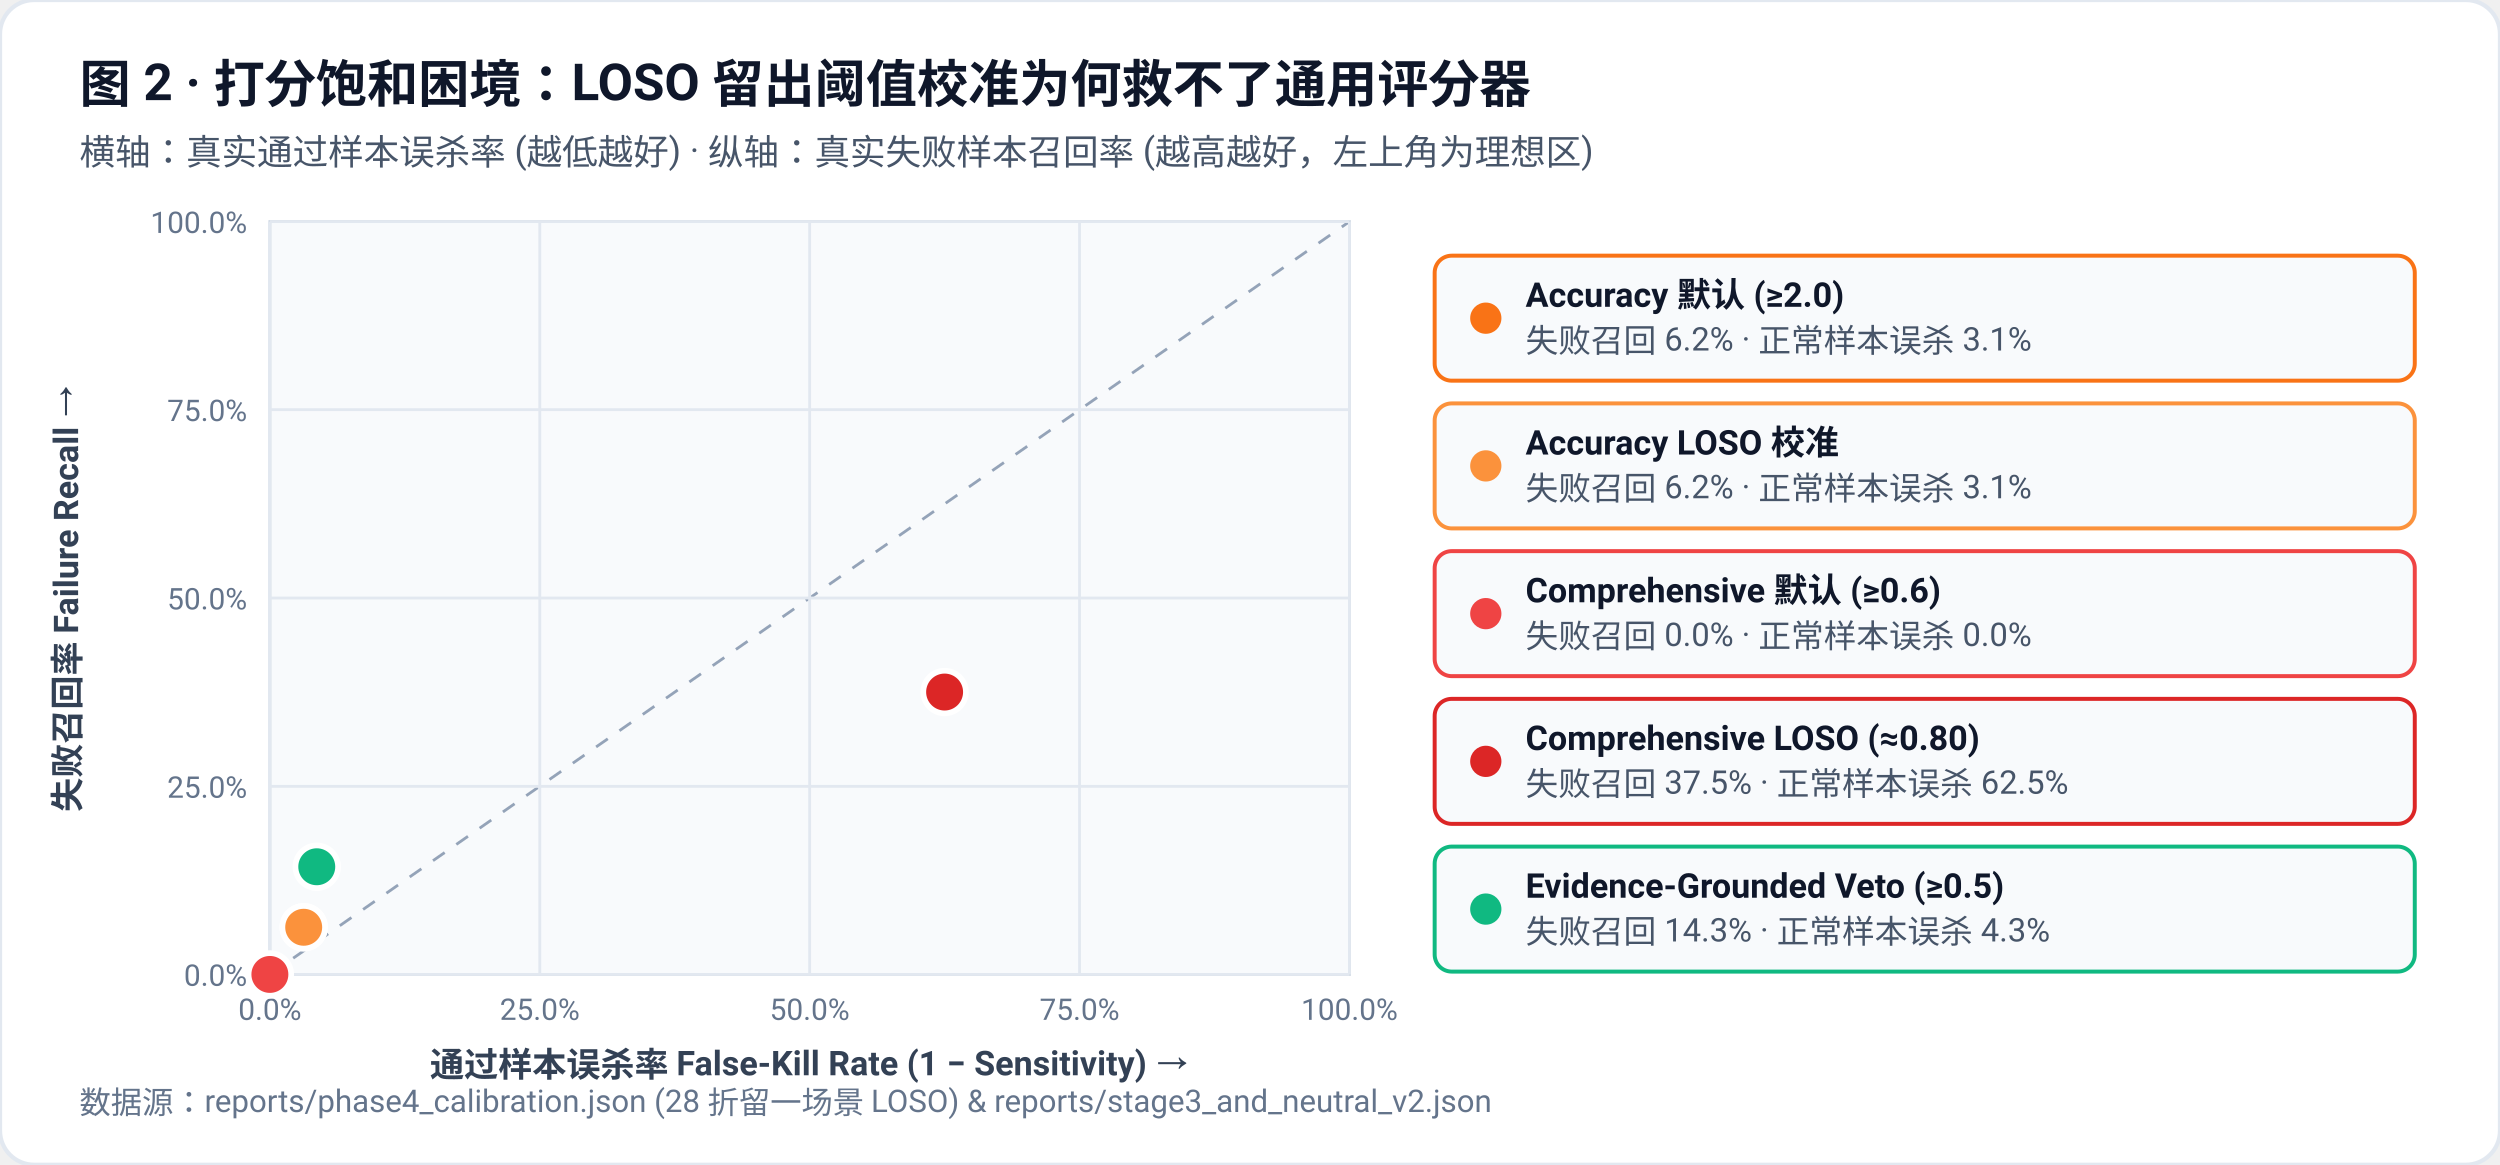
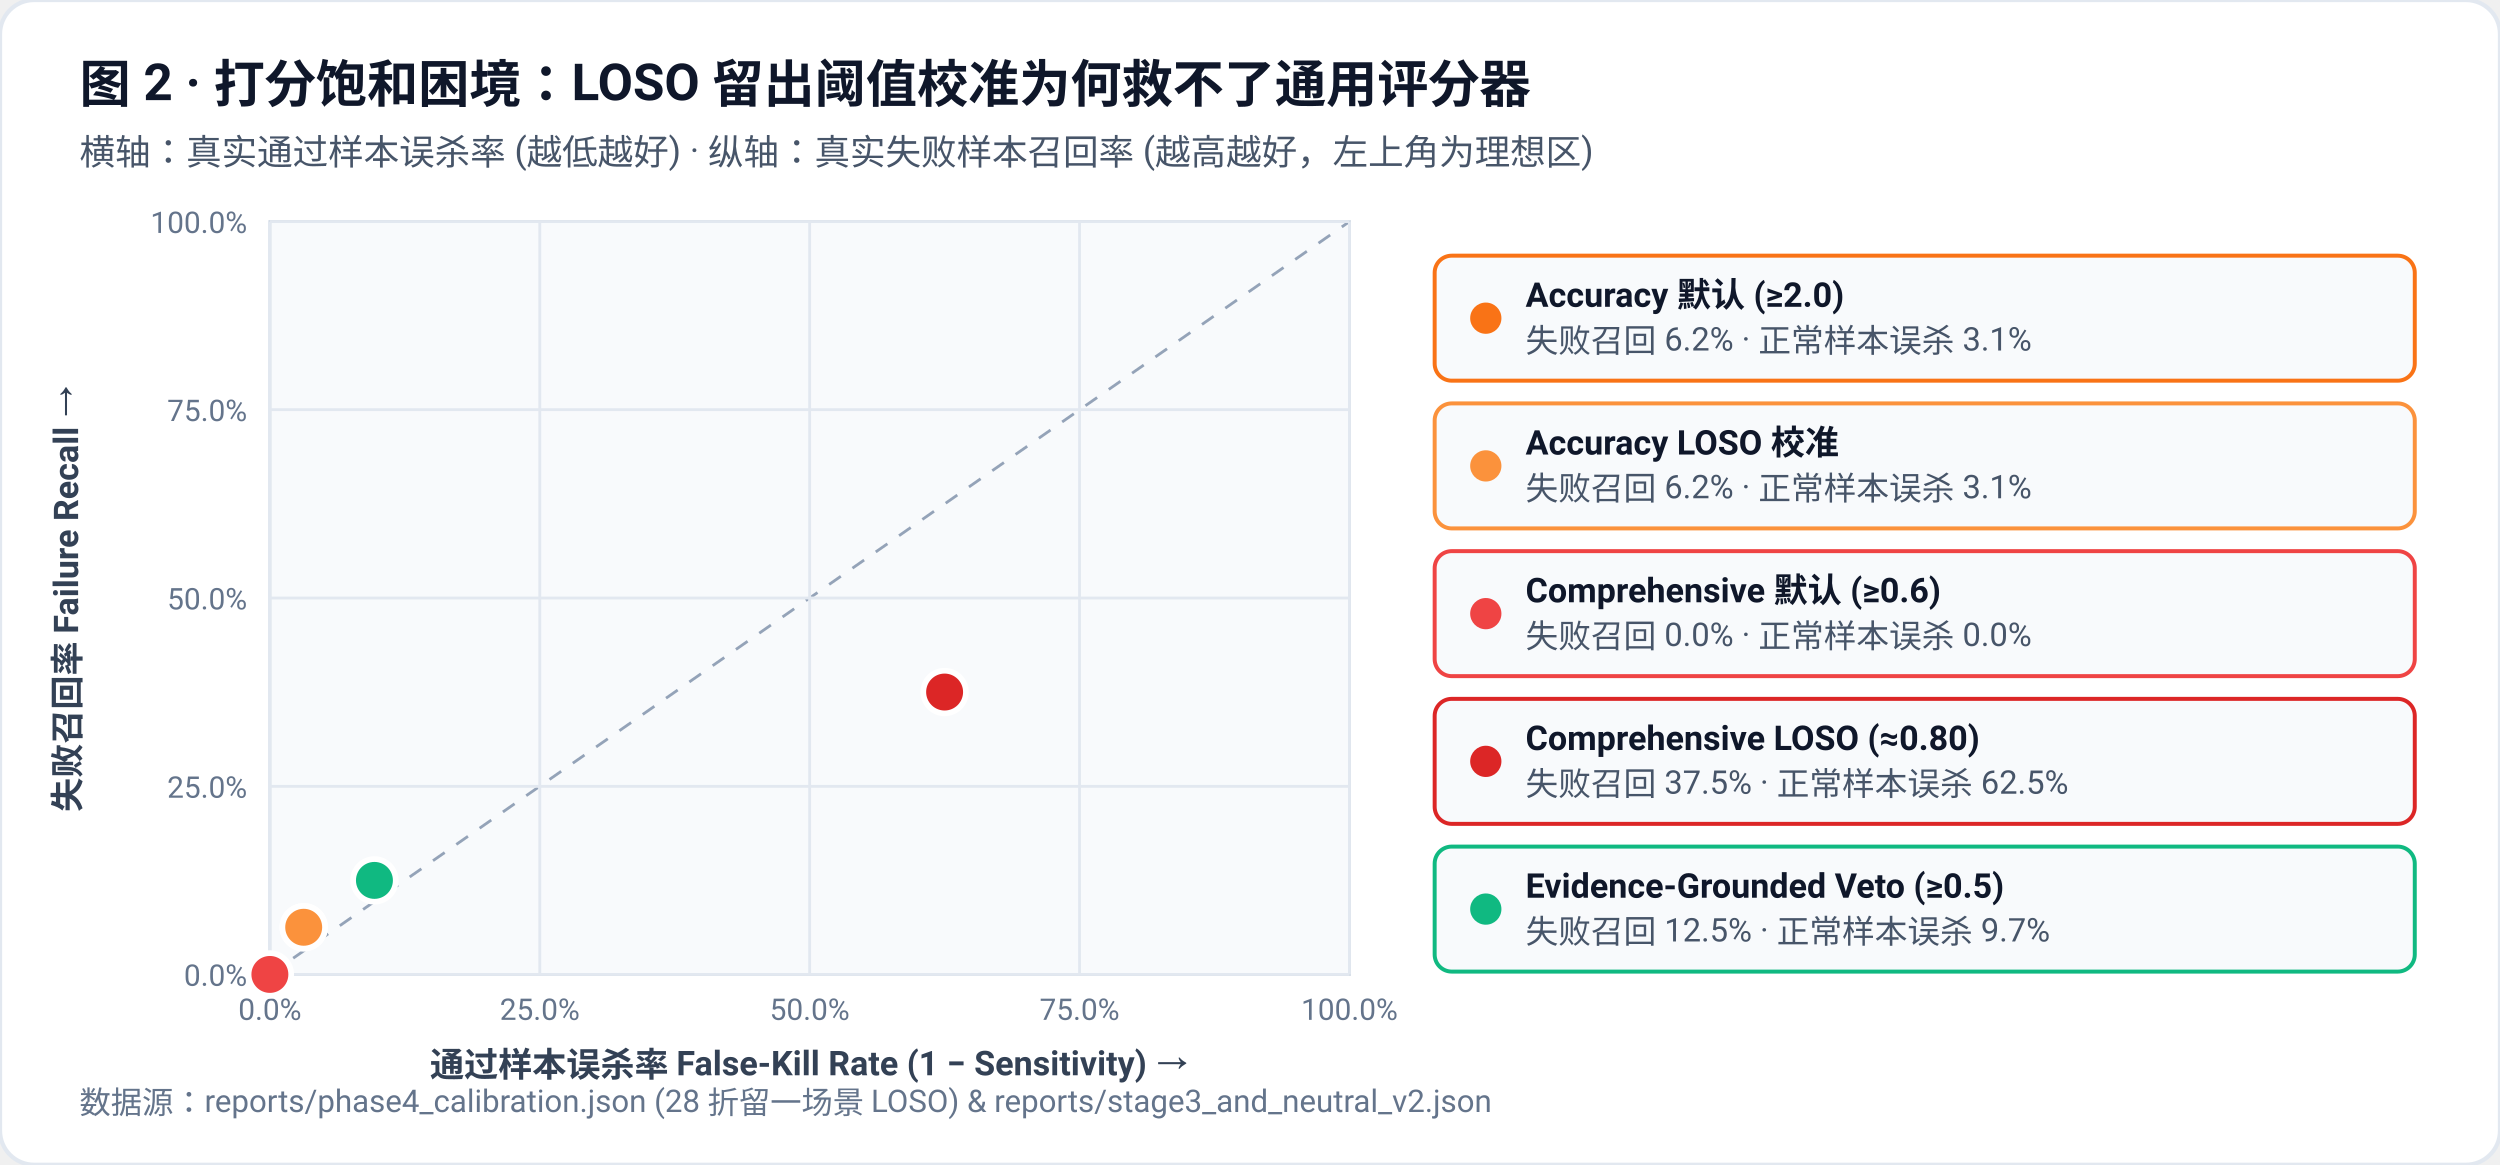
<svg xmlns="http://www.w3.org/2000/svg" viewBox="0 0 880 410" width="880" height="410" font-family="-apple-system,BlinkMacSystemFont,Segoe UI,Roboto,Helvetica,Arial,sans-serif">
  <rect width="880" height="410" rx="12" fill="#ffffff" stroke="#e2e8f0" stroke-width="1.5" />
  <text x="28" y="36" font-size="18" font-weight="700" fill="#0f172a">图 2 · 打分饱和困境：LOSO 留出阈值校准为何救不了通用评分器</text>
  <text x="28" y="58" font-size="12.5" fill="#475569">横轴：真实通过样本误杀率 (越低越好) · 纵轴：真实失败样本召回率 (越高越好，左上角为理想区)</text>
  <rect x="95" y="78" width="380" height="265" fill="#f8fafc" stroke="#cbd5e1" />
  <line x1="95" y1="343" x2="475" y2="78" stroke="#94a3b8" stroke-dasharray="5,5" />
  <text x="285.0" y="379" text-anchor="middle" font-size="12" font-weight="600" fill="#334155">通过样本误杀率 False-Kill Rate (1 − Sensitivity) →</text>
  <text x="28" y="210.5" text-anchor="middle" font-size="12" font-weight="600" fill="#334155" transform="rotate(-90 28 210.5)">失败召回率 Failure Recall →</text>
  <line x1="95.0" y1="78" x2="95.0" y2="343" stroke="#e2e8f0" />
  <line x1="95" y1="343.0" x2="475" y2="343.0" stroke="#e2e8f0" />
  <text x="95.0" y="359" text-anchor="middle" font-size="10.5" fill="#64748b">0.0%</text>
  <text x="87" y="347.0" text-anchor="end" font-size="10.5" fill="#64748b">0.0%</text>
  <line x1="190.0" y1="78" x2="190.0" y2="343" stroke="#e2e8f0" />
  <line x1="95" y1="276.8" x2="475" y2="276.8" stroke="#e2e8f0" />
  <text x="190.0" y="359" text-anchor="middle" font-size="10.5" fill="#64748b">25.0%</text>
  <text x="87" y="280.8" text-anchor="end" font-size="10.5" fill="#64748b">25.0%</text>
  <line x1="285.0" y1="78" x2="285.0" y2="343" stroke="#e2e8f0" />
  <line x1="95" y1="210.5" x2="475" y2="210.5" stroke="#e2e8f0" />
  <text x="285.0" y="359" text-anchor="middle" font-size="10.5" fill="#64748b">50.0%</text>
  <text x="87" y="214.5" text-anchor="end" font-size="10.5" fill="#64748b">50.0%</text>
  <line x1="380.0" y1="78" x2="380.0" y2="343" stroke="#e2e8f0" />
  <line x1="95" y1="144.2" x2="475" y2="144.2" stroke="#e2e8f0" />
  <text x="380.0" y="359" text-anchor="middle" font-size="10.5" fill="#64748b">75.0%</text>
  <text x="87" y="148.2" text-anchor="end" font-size="10.5" fill="#64748b">75.0%</text>
  <line x1="475.0" y1="78" x2="475.0" y2="343" stroke="#e2e8f0" />
  <line x1="95" y1="78.0" x2="475" y2="78.0" stroke="#e2e8f0" />
  <text x="475.0" y="359" text-anchor="middle" font-size="10.5" fill="#64748b">100.0%</text>
  <text x="87" y="82.0" text-anchor="end" font-size="10.5" fill="#64748b">100.0%</text>
  <circle cx="106.9" cy="326.4" r="7.5" fill="#f97316" stroke="#ffffff" stroke-width="2" />
  <rect x="505" y="90" width="345" height="44" rx="6" fill="#f8fafc" stroke="#f97316" stroke-width="1.4" />
  <circle cx="523" cy="112" r="5.5" fill="#f97316" />
  <text x="537" y="108" font-size="12" font-weight="700" fill="#0f172a">Accuracy 默认 (≥2.0)</text>
  <text x="537" y="124" font-size="11.5" fill="#475569">失败召回 6.2% · 正常样本误杀 3.1%</text>
  <circle cx="106.9" cy="326.4" r="7.5" fill="#fb923c" stroke="#ffffff" stroke-width="2" />
  <rect x="505" y="142" width="345" height="44" rx="6" fill="#f8fafc" stroke="#fb923c" stroke-width="1.4" />
  <circle cx="523" cy="164" r="5.5" fill="#fb923c" />
  <text x="537" y="160" font-size="12" font-weight="700" fill="#0f172a">Accuracy LOSO 校准</text>
  <text x="537" y="176" font-size="11.5" fill="#475569">失败召回 6.2% · 正常样本误杀 3.1%</text>
  <circle cx="95.0" cy="343.0" r="7.5" fill="#ef4444" stroke="#ffffff" stroke-width="2" />
  <rect x="505" y="194" width="345" height="44" rx="6" fill="#f8fafc" stroke="#ef4444" stroke-width="1.4" />
  <circle cx="523" cy="216" r="5.5" fill="#ef4444" />
  <text x="537" y="212" font-size="12" font-weight="700" fill="#0f172a">Comprehensive 默认 (≥0.6)</text>
  <text x="537" y="228" font-size="11.5" fill="#475569">失败召回 0.0% · 正常样本误杀 0.0%</text>
  <circle cx="332.5" cy="243.6" r="7.5" fill="#dc2626" stroke="#ffffff" stroke-width="2" />
  <rect x="505" y="246" width="345" height="44" rx="6" fill="#f8fafc" stroke="#dc2626" stroke-width="1.4" />
  <circle cx="523" cy="268" r="5.5" fill="#dc2626" />
  <text x="537" y="264" font-size="12" font-weight="700" fill="#0f172a">Comprehensive LOSO (≈0.80)</text>
  <text x="537" y="280" font-size="11.5" fill="#475569">失败召回 37.5% · 正常样本误杀 62.5%</text>
-   <circle cx="111.5" cy="305.1" r="7.5" fill="#10b981" stroke="#ffffff" stroke-width="2" />
+   <circle cx="131.8" cy="309.9" r="7.5" fill="#10b981" stroke="#ffffff" stroke-width="2" />
  <rect x="505" y="298" width="345" height="44" rx="6" fill="#f8fafc" stroke="#10b981" stroke-width="1.4" />
  <circle cx="523" cy="320" r="5.5" fill="#10b981" />
  <text x="537" y="316" font-size="12" font-weight="700" fill="#0f172a">Evidence-Grounded Veto (≥0.5)</text>
-   <text x="537" y="332" font-size="11.5" fill="#475569">失败召回 14.3% · 正常样本误杀 4.3%</text>
+   <text x="537" y="332" font-size="11.5" fill="#475569">失败召回 12.5% · 正常样本误杀 9.7%</text>
  <text x="28" y="392" font-size="11" fill="#64748b">数据源：reports/phase4_calibration.json (28 折留一场景 LOSO) &amp; reports/stage3_and_neutral_v2.json</text>
</svg>
